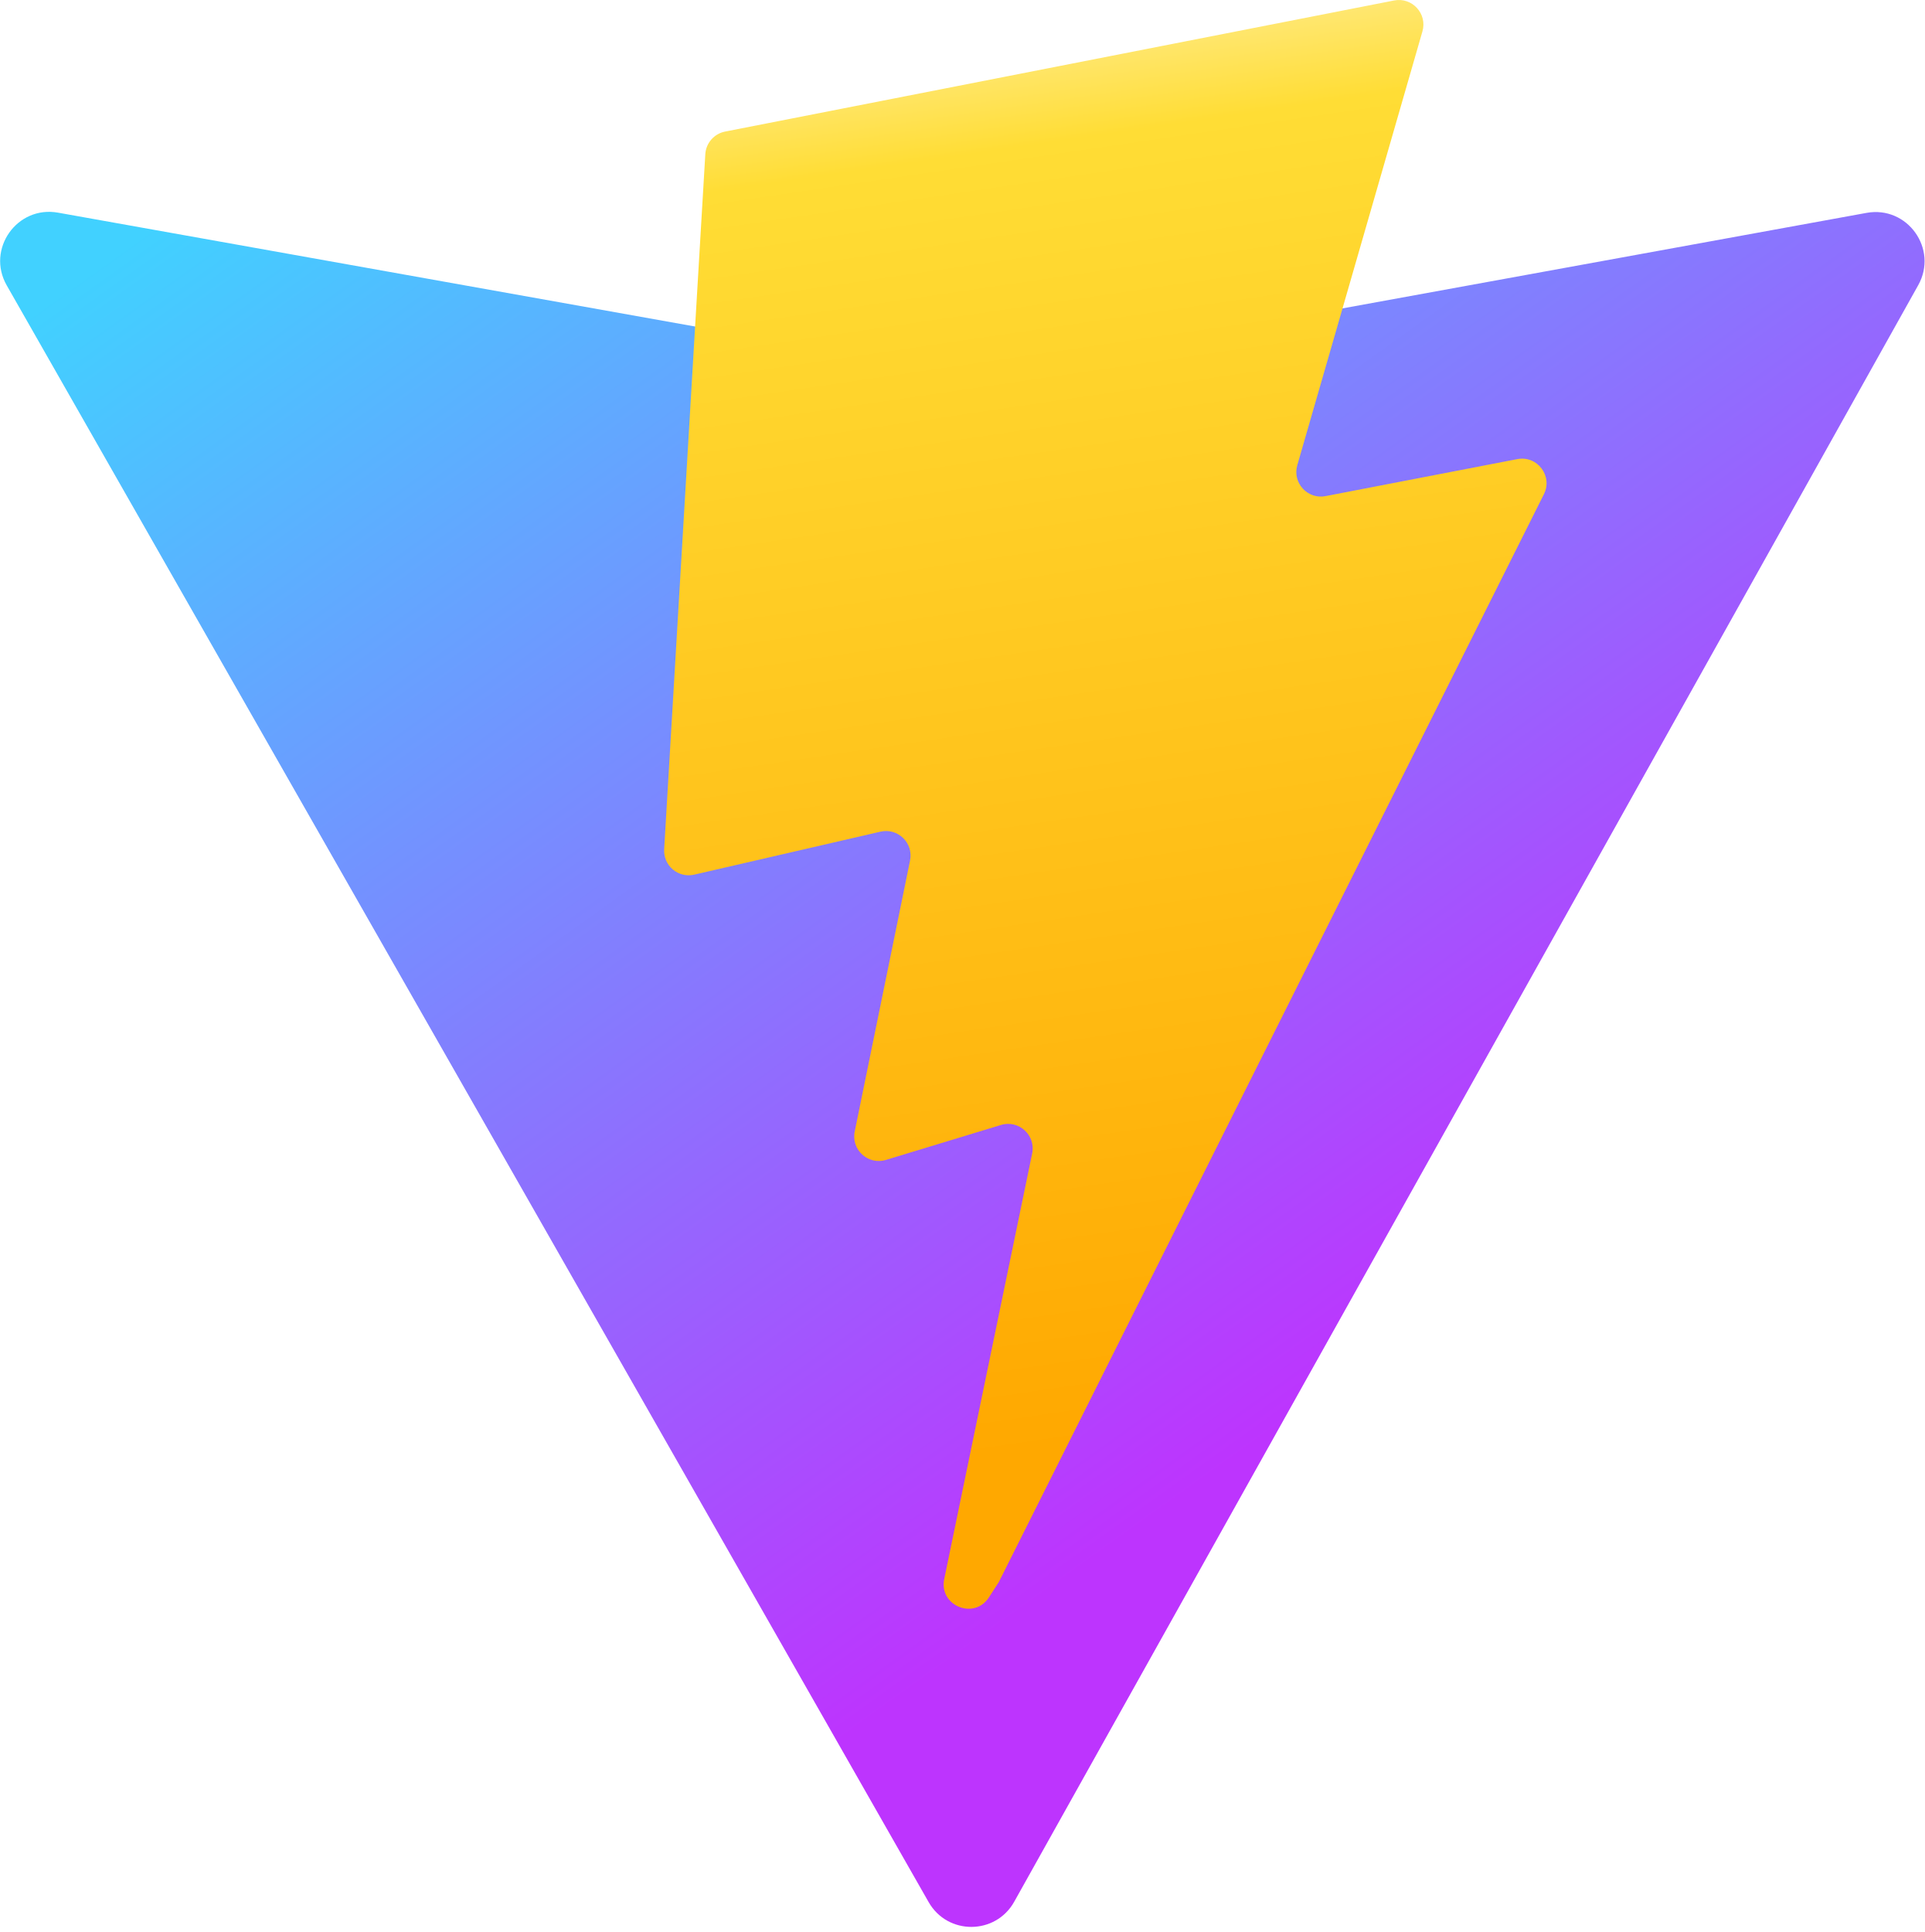
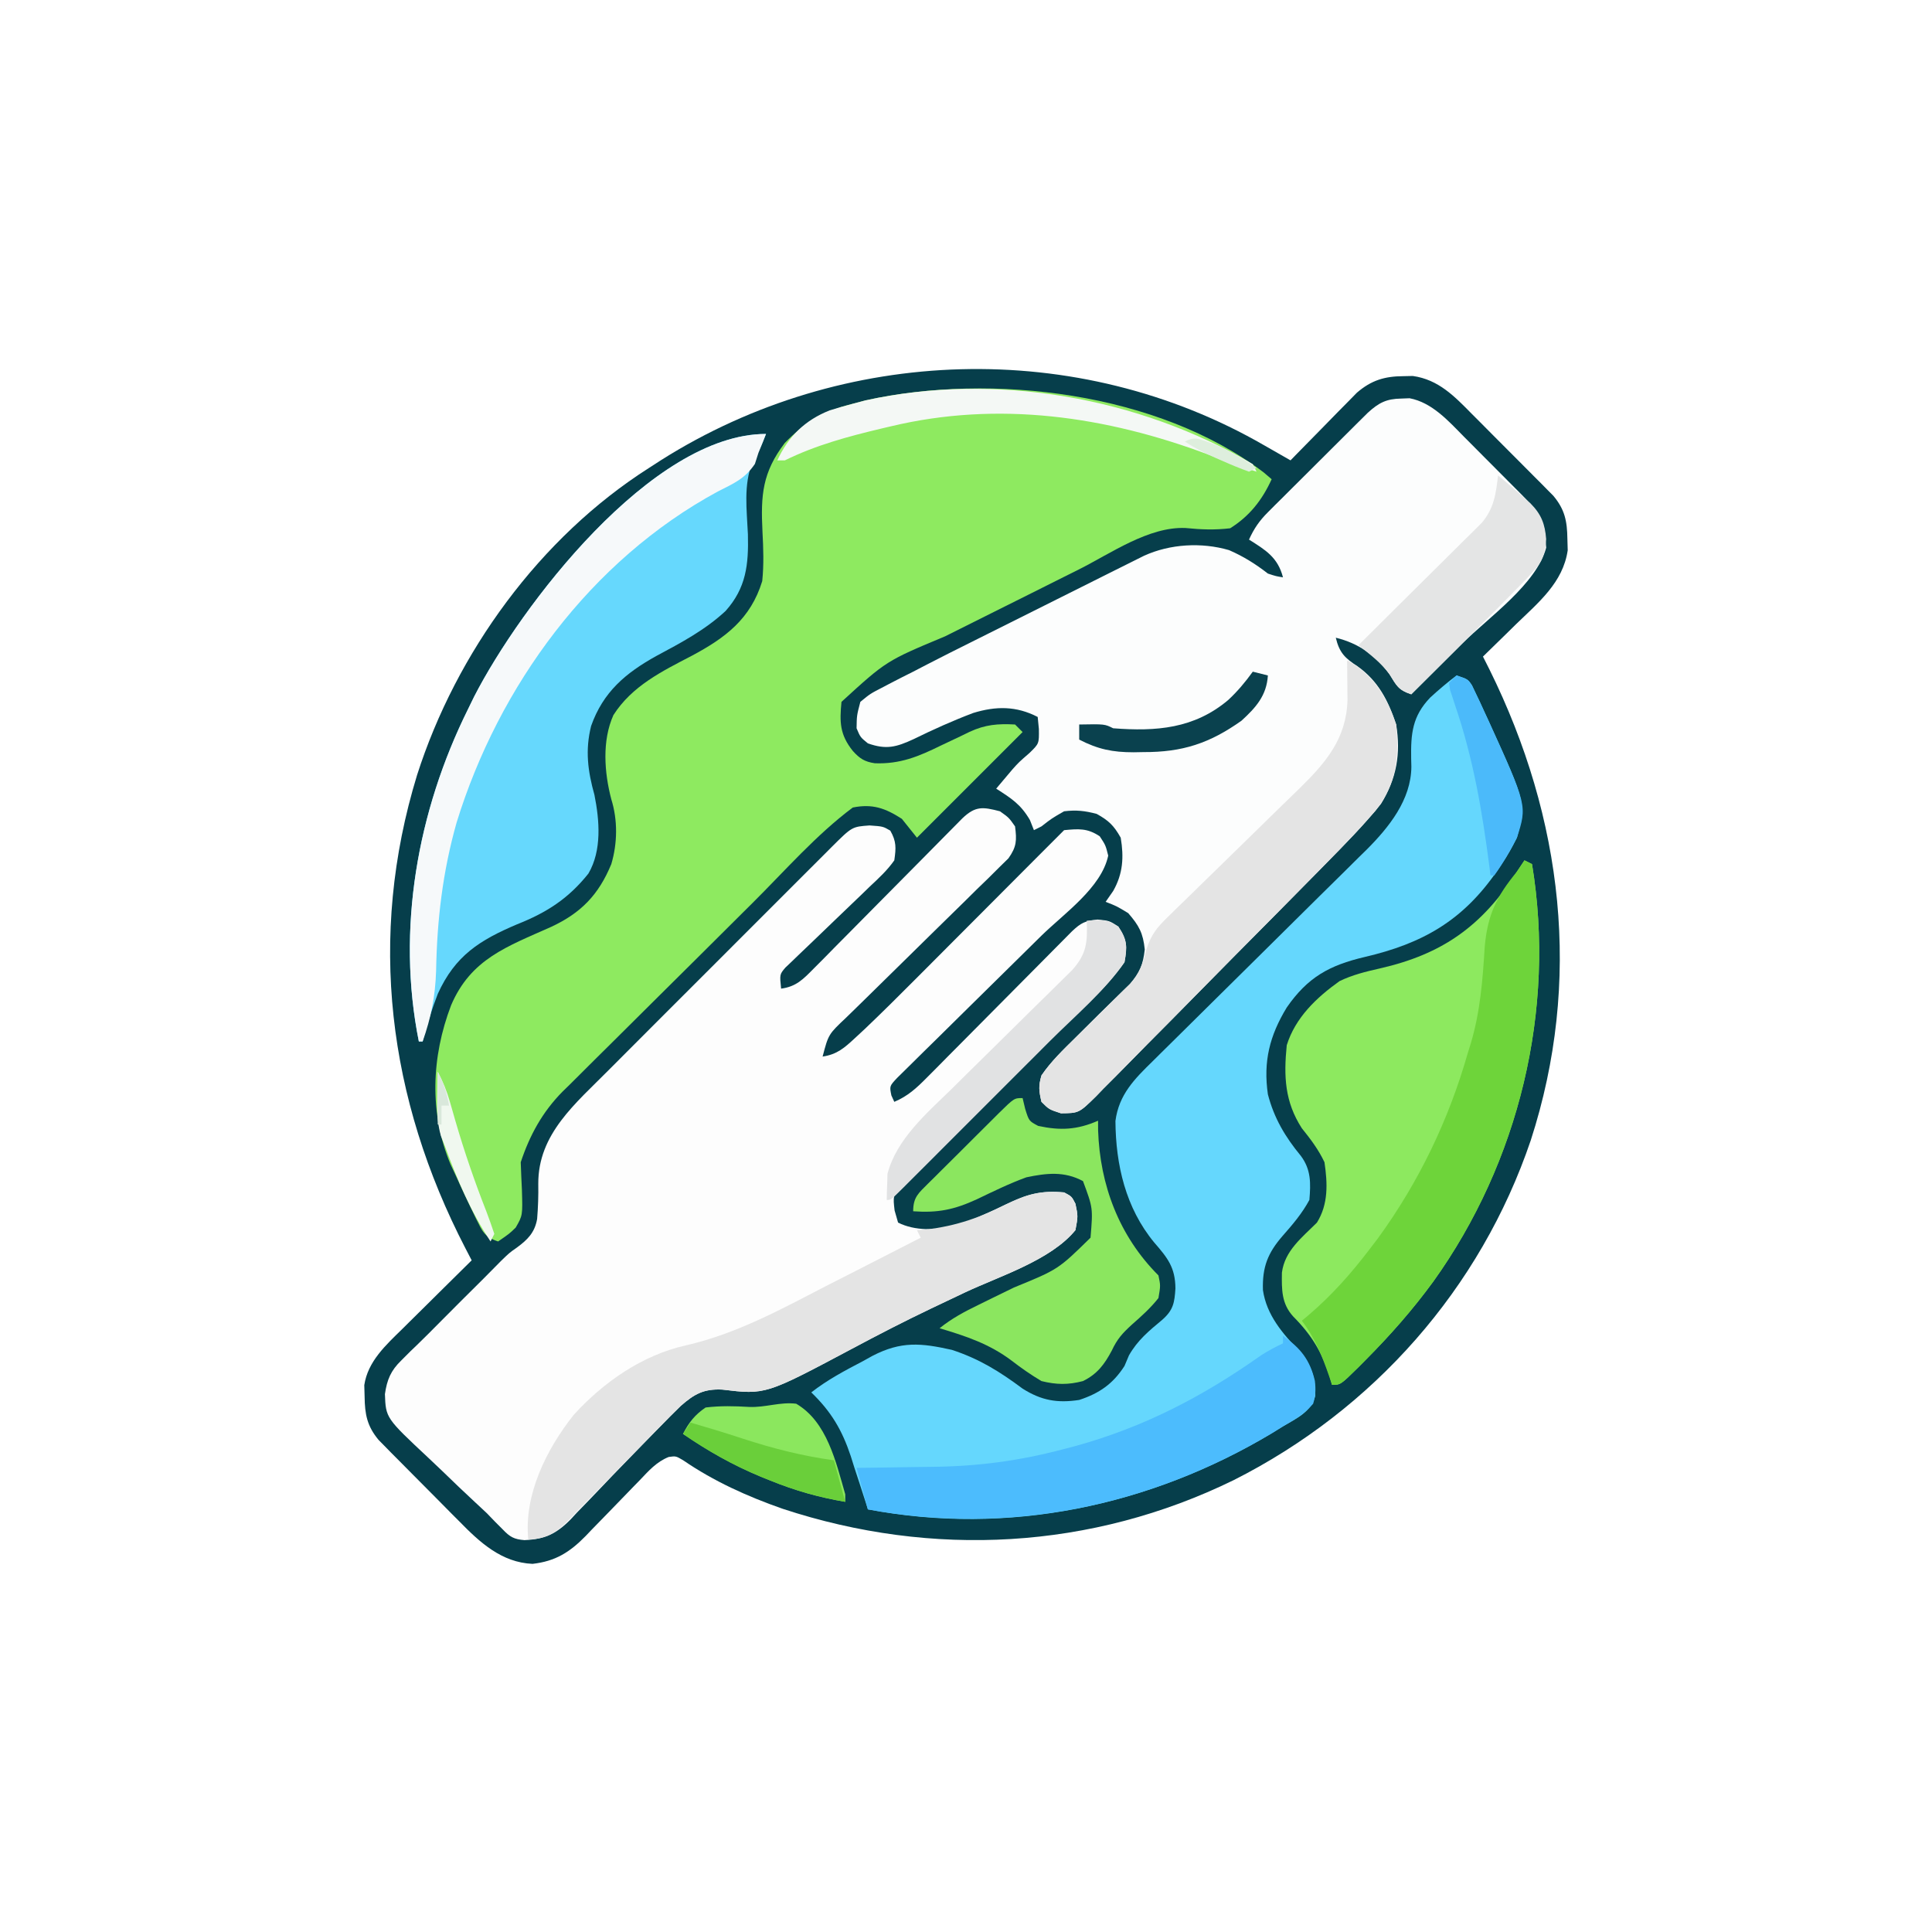
- <svg xmlns="http://www.w3.org/2000/svg" aria-hidden="true" role="img" class="iconify iconify--logos" width="31.88" height="32" preserveAspectRatio="xMidYMid meet" viewBox="0 0 256 257">
-   <defs>
-     <linearGradient id="IconifyId1813088fe1fbc01fb466" x1="-.828%" x2="57.636%" y1="7.652%" y2="78.411%">
-       <stop offset="0%" stop-color="#41D1FF" />
-       <stop offset="100%" stop-color="#BD34FE" />
-     </linearGradient>
-     <linearGradient id="IconifyId1813088fe1fbc01fb467" x1="43.376%" x2="50.316%" y1="2.242%" y2="89.03%">
-       <stop offset="0%" stop-color="#FFEA83" />
-       <stop offset="8.333%" stop-color="#FFDD35" />
-       <stop offset="100%" stop-color="#FFA800" />
-     </linearGradient>
-   </defs>
-   <path fill="url(#IconifyId1813088fe1fbc01fb466)" d="M255.153 37.938L134.897 252.976c-2.483 4.44-8.862 4.466-11.382.048L.875 37.958c-2.746-4.814 1.371-10.646 6.827-9.67l120.385 21.517a6.537 6.537 0 0 0 2.322-.004l117.867-21.483c5.438-.991 9.574 4.796 6.877 9.62Z" />
-   <path fill="url(#IconifyId1813088fe1fbc01fb467)" d="M185.432.063L96.44 17.501a3.268 3.268 0 0 0-2.634 3.014l-5.474 92.456a3.268 3.268 0 0 0 3.997 3.378l24.777-5.718c2.318-.535 4.413 1.507 3.936 3.838l-7.361 36.047c-.495 2.426 1.782 4.5 4.151 3.78l15.304-4.649c2.372-.72 4.652 1.36 4.15 3.788l-11.698 56.621c-.732 3.542 3.979 5.473 5.943 2.437l1.313-2.028l72.516-144.72c1.215-2.423-.88-5.186-3.54-4.672l-25.505 4.922c-2.396.462-4.435-1.77-3.759-4.114l16.646-57.705c.677-2.35-1.37-4.583-3.769-4.113Z" />
+ <svg xmlns="http://www.w3.org/2000/svg" version="1.1" width="512" height="512">
+   <path d="M0 0 C1.29 0.737 2.58 1.474 3.871 2.211 C5.42 3.097 5.42 3.097 7 4 C7.58 3.405 8.159 2.809 8.757 2.196 C10.922 -0.021 13.094 -2.23 15.27 -4.435 C16.669 -5.856 18.06 -7.286 19.451 -8.715 C20.337 -9.611 21.224 -10.507 22.137 -11.43 C22.948 -12.257 23.76 -13.085 24.596 -13.937 C28.433 -17.23 31.939 -18.289 36.938 -18.312 C37.751 -18.329 38.564 -18.346 39.402 -18.363 C46.226 -17.409 50.465 -12.967 55.078 -8.285 C56.057 -7.307 56.057 -7.307 57.056 -6.309 C58.428 -4.935 59.796 -3.557 61.16 -2.176 C63.248 -0.064 65.35 2.034 67.453 4.131 C68.787 5.471 70.121 6.811 71.453 8.152 C72.08 8.779 72.707 9.405 73.353 10.05 C73.934 10.64 74.516 11.231 75.114 11.84 C75.625 12.355 76.135 12.87 76.661 13.4 C79.701 17.032 80.315 20.13 80.375 24.812 C80.403 25.809 80.432 26.805 80.461 27.832 C79.214 36.401 72.68 41.688 66.75 47.438 C65.489 48.678 65.489 48.678 64.203 49.943 C62.142 51.969 60.074 53.988 58 56 C58.853 57.692 58.853 57.692 59.723 59.418 C79.246 98.88 84.347 141.968 70.664 184.207 C57.325 223.556 28.932 255.581 -8.062 274.25 C-45.646 292.645 -87.887 294.935 -127.58 281.846 C-136.923 278.581 -145.796 274.581 -153.984 268.969 C-155.897 267.847 -155.897 267.847 -157.787 268.112 C-161.023 269.411 -163.071 271.762 -165.43 274.242 C-165.943 274.766 -166.455 275.291 -166.984 275.831 C-169.172 278.068 -171.342 280.322 -173.513 282.575 C-175.104 284.22 -176.704 285.856 -178.305 287.492 C-178.786 287.999 -179.268 288.505 -179.764 289.027 C-184.016 293.369 -187.808 295.752 -193.875 296.438 C-202.069 296.076 -207.81 290.779 -213.273 285.188 C-213.923 284.537 -214.573 283.886 -215.243 283.216 C-216.604 281.849 -217.96 280.477 -219.311 279.101 C-221.379 276.995 -223.464 274.907 -225.551 272.82 C-226.876 271.485 -228.2 270.149 -229.523 268.812 C-230.144 268.189 -230.765 267.566 -231.405 266.925 C-232.267 266.043 -232.267 266.043 -233.146 265.145 C-233.65 264.633 -234.155 264.121 -234.674 263.593 C-237.716 259.938 -238.315 256.827 -238.375 252.125 C-238.403 251.117 -238.432 250.109 -238.461 249.07 C-237.516 242.773 -232.754 238.469 -228.359 234.164 C-227.832 233.64 -227.305 233.116 -226.762 232.576 C-225.096 230.921 -223.423 229.273 -221.75 227.625 C-220.612 226.497 -219.473 225.368 -218.336 224.238 C-215.563 221.487 -212.783 218.742 -210 216 C-210.542 214.957 -211.084 213.915 -211.643 212.841 C-232.185 173.182 -237.638 130.393 -224.467 87.381 C-214.08 54.926 -191.945 24.427 -163 6 C-161.903 5.292 -160.806 4.585 -159.676 3.855 C-111.586 -26.473 -49.454 -28.539 0 0 Z " fill="#063E4B" transform="translate(335,118)" />
+   <path d="M0 0 C2.375 1.688 2.375 1.688 4 4 C4.479 7.697 4.428 9.398 2.243 12.472 C1.42 13.279 0.597 14.085 -0.251 14.916 C-1.179 15.841 -2.107 16.765 -3.063 17.717 C-4.089 18.709 -5.115 19.7 -6.141 20.691 C-7.186 21.723 -8.23 22.756 -9.273 23.791 C-12.021 26.51 -14.785 29.211 -17.554 31.908 C-20.906 35.179 -24.24 38.468 -27.574 41.757 C-30.17 44.318 -32.77 46.875 -35.381 49.422 C-36.322 50.343 -37.262 51.264 -38.231 52.213 C-39.058 53.019 -39.884 53.825 -40.735 54.655 C-45.456 59.106 -45.456 59.106 -47 65 C-43.148 64.426 -41.219 62.696 -38.402 60.083 C-37.521 59.266 -36.64 58.45 -35.732 57.608 C-31.281 53.359 -26.913 49.035 -22.574 44.672 C-21.614 43.71 -20.654 42.748 -19.694 41.787 C-17.196 39.286 -14.702 36.782 -12.208 34.277 C-9.671 31.73 -7.131 29.185 -4.592 26.641 C-0.086 22.126 4.416 17.608 8.918 13.089 C11.276 10.723 13.637 8.361 16 6 C16.33 5.67 16.66 5.34 17 5 C20.858 4.636 23.16 4.44 26.438 6.625 C28 9 28 9 28.688 11.75 C26.889 20.252 17.002 27.073 10.97 32.983 C8.738 35.172 6.516 37.371 4.293 39.569 C0.171 43.646 -3.955 47.719 -8.098 51.775 C-10.995 54.614 -13.881 57.464 -16.758 60.323 C-17.854 61.407 -18.955 62.487 -20.06 63.562 C-21.596 65.058 -23.117 66.568 -24.635 68.083 C-25.504 68.938 -26.373 69.793 -27.269 70.675 C-29.278 72.829 -29.278 72.829 -28.773 75.307 C-28.518 75.866 -28.263 76.424 -28 77 C-24.433 75.485 -22.162 73.399 -19.447 70.658 C-18.106 69.312 -18.106 69.312 -16.737 67.938 C-15.77 66.957 -14.803 65.977 -13.836 64.996 C-12.838 63.992 -11.84 62.988 -10.841 61.985 C-8.217 59.348 -5.598 56.705 -2.982 54.061 C1.213 49.823 5.414 45.593 9.618 41.365 C11.086 39.887 12.551 38.405 14.015 36.923 C14.903 36.029 15.791 35.134 16.706 34.213 C17.488 33.421 18.271 32.63 19.078 31.815 C21.502 29.526 22.537 29.05 25.875 28.688 C29 29 29 29 31.375 30.562 C33.722 34.082 33.764 35.831 33 40 C28.196 46.979 21.287 52.739 15.229 58.632 C12.188 61.596 9.166 64.578 6.141 67.557 C2.308 71.329 -1.53 75.095 -5.389 78.84 C-8.526 81.886 -11.644 84.951 -14.75 88.03 C-15.932 89.195 -17.122 90.353 -18.319 91.504 C-19.988 93.11 -21.63 94.739 -23.268 96.375 C-24.208 97.295 -25.148 98.215 -26.117 99.162 C-28.361 101.959 -28.361 101.959 -27.921 105.789 C-27.465 107.378 -27.465 107.378 -27 109 C-22.432 111.284 -16.916 110.987 -12 110 C-7.366 108.38 -2.926 106.344 1.488 104.202 C7.005 101.58 10.875 100.39 17 101 C19 102.062 19 102.062 20 104 C20.688 107.312 20.688 107.312 20 111 C13.431 119.05 -0.271 123.231 -9.484 127.605 C-11.427 128.528 -13.37 129.452 -15.312 130.375 C-16.781 131.072 -16.781 131.072 -18.28 131.783 C-25.393 135.178 -32.373 138.778 -39.323 142.491 C-62.142 154.631 -62.142 154.631 -73.58 153.258 C-78.46 153.016 -80.969 154.391 -84.617 157.594 C-86.443 159.374 -88.23 161.167 -90 163 C-90.539 163.551 -91.078 164.103 -91.633 164.671 C-94.681 167.788 -97.715 170.919 -100.748 174.051 C-101.69 175.023 -101.69 175.023 -102.65 176.014 C-103.933 177.346 -105.21 178.685 -106.48 180.029 C-108.345 181.996 -110.234 183.937 -112.129 185.875 C-112.685 186.476 -113.242 187.077 -113.815 187.696 C-117.596 191.503 -120.606 192.91 -126.007 193.151 C-128.702 192.947 -129.862 192.325 -131.719 190.363 C-132.693 189.388 -132.693 189.388 -133.688 188.393 C-134.451 187.603 -135.214 186.814 -136 186 C-137.015 185.042 -138.037 184.089 -139.062 183.142 C-141.986 180.44 -144.858 177.689 -147.712 174.913 C-148.909 173.758 -150.115 172.613 -151.331 171.478 C-162.762 160.792 -162.762 160.792 -162.992 154.457 C-162.439 150.643 -161.439 148.217 -158.625 145.5 C-157.818 144.692 -157.011 143.884 -156.18 143.051 C-155.454 142.358 -155.454 142.358 -154.714 141.651 C-152.633 139.647 -150.603 137.596 -148.57 135.543 C-144.713 131.652 -140.836 127.782 -136.94 123.928 C-135.342 122.34 -133.763 120.736 -132.188 119.125 C-130 117 -130 117 -128.016 115.613 C-125.168 113.516 -123.291 111.648 -122.657 108.053 C-122.4 104.944 -122.299 101.868 -122.351 98.749 C-122.425 85.453 -112.4 77.399 -103.652 68.538 C-100.144 65.003 -96.622 61.483 -93.098 57.965 C-91.568 56.435 -90.039 54.904 -88.51 53.374 C-85.325 50.188 -82.139 47.004 -78.951 43.821 C-74.86 39.735 -70.773 35.645 -66.687 31.553 C-63.54 28.402 -60.39 25.254 -57.24 22.106 C-55.731 20.598 -54.222 19.088 -52.715 17.579 C-50.618 15.48 -48.519 13.384 -46.418 11.289 C-45.794 10.663 -45.17 10.037 -44.528 9.392 C-39.196 4.087 -39.196 4.087 -34.562 3.75 C-31 4 -31 4 -29.062 5.125 C-27.422 8.02 -27.526 9.695 -28 13 C-29.869 15.664 -32.19 17.793 -34.562 20.008 C-35.561 20.98 -35.561 20.98 -36.58 21.971 C-38.706 24.037 -40.851 26.082 -43 28.125 C-45.147 30.176 -47.289 32.232 -49.42 34.3 C-50.745 35.586 -52.08 36.862 -53.426 38.127 C-54.027 38.708 -54.627 39.289 -55.246 39.887 C-56.046 40.646 -56.046 40.646 -56.861 41.42 C-58.39 43.216 -58.39 43.216 -58 47 C-53.979 46.459 -52.153 44.512 -49.355 41.68 C-48.441 40.762 -47.527 39.844 -46.585 38.899 C-45.595 37.891 -44.606 36.883 -43.617 35.875 C-42.597 34.847 -41.576 33.819 -40.555 32.792 C-37.869 30.09 -35.193 27.379 -32.518 24.666 C-28.232 20.321 -23.934 15.988 -19.634 11.656 C-18.133 10.141 -16.635 8.621 -15.137 7.101 C-13.776 5.725 -13.776 5.725 -12.386 4.32 C-11.586 3.508 -10.785 2.696 -9.96 1.86 C-6.484 -1.438 -4.573 -1.189 0 0 Z " fill="#FDFDFD" transform="translate(265,215)" />
+   <path d="M0 0 C0.679 0.581 1.359 1.163 2.059 1.762 C-0.433 7.247 -3.802 11.551 -8.941 14.762 C-13.114 15.246 -16.604 15.101 -20.781 14.688 C-30.531 14.282 -40.566 21.426 -49.059 25.688 C-50.405 26.36 -51.753 27.033 -53.1 27.705 C-55.91 29.109 -58.718 30.515 -61.526 31.924 C-65.089 33.711 -68.655 35.491 -72.223 37.268 C-75.002 38.655 -77.78 40.045 -80.557 41.436 C-81.869 42.093 -83.182 42.748 -84.496 43.403 C-100.051 49.892 -100.051 49.892 -111.941 60.762 C-112.451 66.118 -112.412 69.423 -108.941 73.762 C-107.123 75.79 -105.811 76.633 -103.105 77.034 C-96.381 77.281 -91.533 75.254 -85.566 72.324 C-83.809 71.491 -82.051 70.659 -80.293 69.828 C-79.528 69.456 -78.763 69.084 -77.975 68.701 C-73.82 66.781 -70.496 66.513 -65.941 66.762 C-65.281 67.422 -64.621 68.082 -63.941 68.762 C-73.181 78.002 -82.421 87.242 -91.941 96.762 C-93.261 95.112 -94.581 93.462 -95.941 91.762 C-100.362 88.913 -103.738 87.721 -108.941 88.762 C-118.6 95.961 -126.964 105.566 -135.492 114.039 C-136.271 114.813 -137.05 115.586 -137.853 116.383 C-141.966 120.47 -146.076 124.56 -150.183 128.653 C-153.566 132.022 -156.955 135.384 -160.352 138.74 C-164.479 142.818 -168.593 146.907 -172.699 151.006 C-174.257 152.557 -175.818 154.103 -177.384 155.645 C-179.576 157.805 -181.751 159.98 -183.923 162.16 C-184.563 162.783 -185.202 163.406 -185.861 164.048 C-191.202 169.463 -194.54 175.557 -196.941 182.762 C-196.859 185.2 -196.752 187.638 -196.629 190.074 C-196.428 196.867 -196.428 196.867 -198.273 200.082 C-199.941 201.699 -199.941 201.699 -202.941 203.762 C-206.629 202.533 -207.106 201.049 -208.797 197.698 C-209.133 196.997 -209.47 196.296 -209.816 195.574 C-210.34 194.487 -210.34 194.487 -210.875 193.378 C-211.916 191.181 -212.932 188.974 -213.941 186.762 C-214.48 185.604 -215.019 184.447 -215.574 183.254 C-221.217 169.615 -220.612 154.84 -215.391 141.156 C-210.136 128.848 -200.539 125.61 -188.887 120.395 C-180.973 116.714 -176.31 111.917 -172.941 103.762 C-171.296 98.228 -171.219 92.065 -172.941 86.574 C-174.793 79.517 -175.436 71.072 -172.379 64.262 C-167.449 56.542 -159.504 52.655 -151.613 48.551 C-142.708 43.795 -136.025 38.799 -132.941 28.762 C-132.487 24.355 -132.642 20.055 -132.879 15.637 C-133.364 5.887 -132.89 -0.015 -126.969 -7.848 C-121.437 -13.514 -116.613 -16.349 -108.941 -18.238 C-107.823 -18.535 -106.704 -18.831 -105.551 -19.137 C-72.025 -26.534 -27.968 -21.282 0 0 Z " fill="#8EEA60" transform="translate(334.9414,125.2383)" />
+   <path d="M0 0 C0.739 -0.028 1.477 -0.057 2.238 -0.086 C8.2 1.036 12.554 5.953 16.672 10.129 C17.214 10.671 17.755 11.213 18.313 11.772 C19.448 12.91 20.581 14.05 21.711 15.193 C23.441 16.941 25.179 18.681 26.918 20.42 C28.024 21.531 29.129 22.642 30.234 23.754 C30.752 24.273 31.27 24.792 31.803 25.326 C35.502 29.074 37.989 31.692 38.25 37.062 C38.345 38.275 38.345 38.275 38.441 39.512 C35.909 49.13 23.18 57.991 16.25 64.875 C14.933 66.187 13.616 67.5 12.299 68.812 C9.098 72.003 5.893 75.19 2.688 78.375 C-0.807 77.21 -1.202 76.051 -3.086 73.066 C-6.724 68.05 -11.286 64.845 -17.312 63.375 C-16.378 67.347 -14.857 68.819 -11.562 70.938 C-6.047 74.873 -3.421 80.026 -1.312 86.375 C-0.049 94.159 -1.204 100.68 -5.312 107.375 C-9.747 112.95 -14.791 118.026 -19.789 123.092 C-20.501 123.817 -21.212 124.541 -21.945 125.288 C-29.297 132.765 -36.683 140.209 -44.072 147.65 C-47.576 151.181 -51.069 154.722 -54.553 158.274 C-58.771 162.573 -63.008 166.853 -67.259 171.12 C-68.874 172.747 -70.481 174.38 -72.082 176.021 C-74.315 178.307 -76.572 180.567 -78.836 182.823 C-79.492 183.505 -80.148 184.188 -80.823 184.892 C-85.389 189.367 -85.389 189.367 -90.155 189.41 C-93.312 188.375 -93.312 188.375 -95.312 186.375 C-95.991 183.416 -96.136 182.216 -95.312 179.375 C-92.759 175.638 -89.525 172.541 -86.312 169.375 C-84.225 167.304 -82.139 165.233 -80.055 163.16 C-78.618 161.736 -77.174 160.318 -75.723 158.908 C-75.052 158.25 -74.382 157.592 -73.691 156.914 C-72.788 156.035 -72.788 156.035 -71.865 155.139 C-69.249 152.167 -68.376 149.942 -67.938 146 C-68.39 141.624 -69.448 139.691 -72.312 136.375 C-75.413 134.489 -75.413 134.489 -78.312 133.375 C-77.653 132.426 -76.993 131.477 -76.312 130.5 C-73.703 125.914 -73.447 121.534 -74.312 116.375 C-76.122 113.158 -77.486 111.832 -80.688 110.062 C-83.816 109.243 -86.088 108.98 -89.312 109.375 C-92.55 111.228 -92.55 111.228 -95.312 113.375 C-96.302 113.87 -96.302 113.87 -97.312 114.375 C-97.838 113.045 -97.838 113.045 -98.375 111.688 C-100.821 107.506 -103.267 105.97 -107.312 103.375 C-106.419 102.31 -105.523 101.248 -104.625 100.188 C-104.082 99.544 -103.54 98.901 -102.98 98.238 C-101.312 96.375 -101.312 96.375 -98.438 93.875 C-95.944 91.434 -95.944 91.434 -96 87.562 C-96.155 85.985 -96.155 85.985 -96.312 84.375 C-101.997 81.441 -107.372 81.474 -113.398 83.32 C-118.808 85.363 -123.999 87.705 -129.188 90.25 C-133.821 92.391 -136.454 93.096 -141.312 91.375 C-143.312 89.75 -143.312 89.75 -144.312 87.375 C-144.257 83.974 -144.257 83.974 -143.312 80.375 C-140.688 78.214 -140.688 78.214 -137.202 76.422 C-136.262 75.926 -136.262 75.926 -135.303 75.42 C-133.318 74.38 -131.317 73.377 -129.312 72.375 C-128.077 71.736 -126.842 71.095 -125.608 70.452 C-121.786 68.472 -117.938 66.548 -114.086 64.629 C-112.681 63.926 -111.275 63.222 -109.87 62.518 C-106.959 61.061 -104.046 59.607 -101.132 58.155 C-97.402 56.295 -93.675 54.428 -89.949 52.559 C-87.063 51.113 -84.175 49.67 -81.287 48.228 C-79.91 47.541 -78.535 46.852 -77.16 46.162 C-75.248 45.204 -73.334 44.251 -71.419 43.299 C-70.334 42.757 -69.248 42.215 -68.129 41.656 C-61.219 38.513 -52.901 38.039 -45.602 40.164 C-41.789 41.823 -38.594 43.823 -35.312 46.375 C-33.165 47.08 -33.165 47.08 -31.312 47.375 C-32.674 42.08 -35.916 40.138 -40.312 37.375 C-38.99 34.446 -37.559 32.372 -35.287 30.107 C-34.371 29.186 -34.371 29.186 -33.436 28.247 C-32.778 27.596 -32.12 26.944 -31.441 26.273 C-30.763 25.596 -30.085 24.918 -29.386 24.22 C-27.954 22.79 -26.519 21.363 -25.082 19.938 C-22.881 17.756 -20.689 15.566 -18.498 13.375 C-17.105 11.987 -15.711 10.598 -14.316 9.211 C-13.66 8.556 -13.004 7.901 -12.328 7.225 C-11.407 6.314 -11.407 6.314 -10.467 5.384 C-9.929 4.85 -9.391 4.316 -8.837 3.765 C-5.908 1.093 -3.894 0.067 0 0 Z " fill="#FCFDFD" transform="translate(371.3125,105.625)" />
+   <path d="M0 0 C3 1 3 1 4.087 2.62 C4.417 3.315 4.746 4.01 5.086 4.727 C5.457 5.504 5.829 6.282 6.211 7.083 C6.595 7.922 6.979 8.761 7.375 9.625 C7.771 10.48 8.166 11.335 8.574 12.216 C18.449 33.955 18.449 33.955 16 43 C14.748 45.524 13.568 47.643 12 49.938 C11.394 50.841 11.394 50.841 10.777 51.764 C1.687 64.969 -8.956 71.027 -24.338 74.612 C-33.712 76.815 -39.448 79.981 -45 88 C-49.545 95.472 -51.247 102.294 -50 111 C-48.36 117.331 -45.408 122.291 -41.27 127.309 C-38.53 130.958 -38.628 134.606 -39 139 C-40.954 142.607 -43.43 145.504 -46.125 148.562 C-50.032 153.081 -51.504 156.769 -51.309 162.895 C-50.33 169.57 -46.083 174.388 -41.586 179.141 C-38.51 182.747 -37.275 186.162 -37.453 190.992 C-38.606 195.226 -42.418 196.891 -46 199 C-46.995 199.616 -47.99 200.232 -49.016 200.867 C-81.266 220.143 -118.79 228.083 -156 221 C-156.309 220.018 -156.309 220.018 -156.623 219.016 C-157.582 216.003 -158.572 213.002 -159.562 210 C-159.885 208.97 -160.208 207.94 -160.541 206.879 C-162.862 199.937 -165.725 195.094 -171 190 C-166.732 186.676 -162.16 184.245 -157.375 181.75 C-156.097 181.042 -156.097 181.042 -154.793 180.32 C-147.168 176.375 -141.914 176.901 -133.75 178.727 C-126.517 181.09 -121.067 184.475 -115 189 C-110.015 192.154 -105.78 192.88 -100 192 C-94.676 190.253 -91.065 187.768 -88 183 C-87.412 181.608 -87.412 181.608 -86.812 180.188 C-84.51 176.138 -81.511 173.698 -77.961 170.734 C-75.047 168.157 -74.737 166.217 -74.5 162.438 C-74.54 156.886 -76.574 154.355 -80.121 150.277 C-87.701 141.09 -90.313 129.705 -90.398 118.078 C-89.491 111.071 -85.329 106.915 -80.497 102.204 C-79.841 101.552 -79.185 100.901 -78.51 100.23 C-77.091 98.822 -75.668 97.418 -74.242 96.017 C-71.982 93.795 -69.731 91.564 -67.483 89.33 C-61.896 83.783 -56.293 78.253 -50.691 72.722 C-45.956 68.046 -41.227 63.364 -36.506 58.674 C-34.296 56.483 -32.077 54.301 -29.857 52.12 C-28.492 50.766 -27.127 49.411 -25.762 48.055 C-24.842 47.159 -24.842 47.159 -23.904 46.244 C-17.902 40.245 -12.035 32.952 -11.973 24.18 C-11.991 23.484 -12.009 22.789 -12.027 22.072 C-12.134 15.423 -11.73 10.826 -7 5.881 C-4.744 3.796 -2.443 1.864 0 0 Z " fill="#65D7FD" transform="translate(386,179)" />
+   <path d="M0 0 C0.99 0.495 0.99 0.495 2 1 C8.355 39.575 -1.468 79.95 -24.134 111.583 C-29.574 119.043 -35.555 125.827 -42.062 132.375 C-42.718 133.036 -43.373 133.697 -44.049 134.378 C-48.742 139 -48.742 139 -51 139 C-51.196 138.31 -51.392 137.621 -51.594 136.91 C-53.716 130.242 -56.367 125.847 -61.293 120.875 C-64.426 117.434 -64.339 113.706 -64.281 109.277 C-63.564 103.472 -58.918 99.918 -55 96 C-51.934 91.079 -52.179 85.588 -53 80 C-54.596 76.637 -56.671 73.888 -59 71 C-63.522 63.983 -63.826 57.264 -63 49 C-60.716 41.67 -55.128 36.376 -49 32 C-45.573 30.348 -42.082 29.494 -38.379 28.657 C-21.765 24.881 -11.269 17.456 -2 3 C-1.34 2.01 -0.68 1.02 0 0 Z " fill="#8DE95F" transform="translate(404,228)" />
+   <path d="M0 0 C-1.02 2.668 -2.008 5.012 -3.578 7.41 C-6.024 13.586 -5.078 20.065 -4.795 26.615 C-4.598 34.592 -5.24 40.794 -10.71 46.913 C-16.151 51.972 -22.516 55.334 -29.021 58.816 C-37.228 63.36 -43.167 68.39 -46.348 77.387 C-47.958 83.839 -47.229 89.335 -45.465 95.672 C-44.111 102.455 -43.47 110.355 -47.062 116.5 C-52.351 123.136 -58.117 126.838 -65.938 129.938 C-75.887 134.156 -82.368 138.236 -86.969 148.355 C-88.584 152.498 -89.875 156.701 -91 161 C-91.33 161 -91.66 161 -92 161 C-97.978 131.268 -92.374 99.964 -79 73 C-78.456 71.885 -77.912 70.77 -77.352 69.621 C-65.127 45.774 -30.404 0 0 0 Z " fill="#66D8FD" transform="translate(203,115)" />
+   <path d="M0 0 C2 1.062 2 1.062 3 3 C3.688 6.312 3.688 6.312 3 10 C-3.569 18.05 -17.271 22.231 -26.484 26.605 C-28.427 27.528 -30.37 28.452 -32.312 29.375 C-33.292 29.84 -34.271 30.304 -35.28 30.783 C-42.393 34.178 -49.373 37.778 -56.323 41.491 C-79.142 53.631 -79.142 53.631 -90.58 52.258 C-95.459 52.016 -97.961 53.388 -101.605 56.594 C-103.432 58.375 -105.223 60.171 -107 62 C-108.137 63.148 -109.276 64.296 -110.414 65.443 C-114.868 69.949 -119.309 74.468 -123.707 79.029 C-125.6 80.989 -127.509 82.933 -129.422 84.875 C-129.994 85.476 -130.566 86.077 -131.155 86.696 C-134.611 90.175 -136.881 91.768 -142 92 C-143.189 80.112 -137.223 68.149 -130 59 C-122.088 50.294 -111.84 43.148 -100.27 40.545 C-86.501 37.414 -74.34 30.61 -61.875 24.188 C-59.549 23.004 -57.222 21.823 -54.895 20.643 C-49.254 17.779 -43.623 14.897 -38 12 C-38.495 11.01 -38.495 11.01 -39 10 C-37.906 9.923 -37.906 9.923 -36.789 9.844 C-28.451 8.938 -21.901 6.505 -14.446 2.744 C-9.329 0.25 -5.702 -0.491 0 0 Z " fill="#E4E4E4" transform="translate(282,316)" />
+   <path d="M0 0 C6.842 3.584 10.583 9.75 13 17 C13.8 25.732 13.059 32.897 7.494 39.894 C3.29 44.626 -1.032 49.211 -5.477 53.717 C-6.188 54.442 -6.9 55.166 -7.633 55.913 C-14.985 63.39 -22.371 70.834 -29.76 78.275 C-33.264 81.806 -36.757 85.347 -40.24 88.899 C-44.458 93.198 -48.695 97.478 -52.947 101.745 C-54.561 103.372 -56.169 105.005 -57.769 106.646 C-60.002 108.932 -62.259 111.192 -64.523 113.448 C-65.507 114.472 -65.507 114.472 -66.511 115.517 C-71.077 119.992 -71.077 119.992 -75.842 120.035 C-79 119 -79 119 -81 117 C-81.678 114.041 -81.823 112.841 -81 110 C-78.447 106.263 -75.213 103.166 -72 100 C-69.913 97.929 -67.827 95.858 -65.742 93.785 C-64.305 92.361 -62.861 90.943 -61.41 89.533 C-60.74 88.875 -60.07 88.217 -59.379 87.539 C-58.776 86.953 -58.174 86.368 -57.553 85.764 C-55.025 82.893 -54.095 80.408 -53.223 76.673 C-51.886 72.658 -50.528 70.939 -47.522 68.018 C-46.594 67.103 -45.666 66.189 -44.71 65.246 C-44.214 64.769 -43.718 64.292 -43.207 63.8 C-41.639 62.293 -40.088 60.77 -38.54 59.243 C-35.249 56.002 -31.938 52.781 -28.625 49.562 C-24.79 45.832 -20.965 42.094 -17.154 38.339 C-15.634 36.848 -14.101 35.37 -12.568 33.893 C-5.597 27.044 -0.19 20.706 0.098 10.547 C0.086 9.294 0.074 8.041 0.062 6.75 C0.053 5.487 0.044 4.223 0.035 2.922 C0.024 1.958 0.012 0.993 0 0 Z " fill="#E4E4E4" transform="translate(357,175)" />
+   <path d="M0 0 C0.66 0.33 1.32 0.66 2 1 C8.355 39.575 -1.468 79.95 -24.134 111.583 C-29.574 119.043 -35.555 125.827 -42.062 132.375 C-42.718 133.036 -43.373 133.697 -44.049 134.378 C-48.742 139 -48.742 139 -51 139 C-51.242 138.276 -51.485 137.551 -51.734 136.805 C-53.632 131.331 -55.498 126.628 -59 122 C-58.455 121.55 -57.909 121.1 -57.348 120.637 C-51.102 115.309 -45.963 109.528 -41 103 C-40.281 102.058 -39.561 101.115 -38.82 100.145 C-27.953 85.197 -20.054 68.739 -15 51 C-14.616 49.767 -14.616 49.767 -14.224 48.509 C-11.707 40.081 -11.073 31.69 -10.535 22.939 C-9.795 14.471 -7.392 9.503 -2 3 C-1.34 2.01 -0.68 1.02 0 0 Z " fill="#6ED43A" transform="translate(404,228)" />
+   <path d="M0 0 C0.34 1.423 0.34 1.423 0.688 2.875 C1.689 6.082 1.689 6.082 4.125 7.375 C10.002 8.653 14.462 8.423 20 6 C20.004 7.255 20.004 7.255 20.008 8.535 C20.489 23.033 25.557 36.557 36 47 C36.562 49.688 36.562 49.688 36 53 C33.928 55.629 31.512 57.797 29 60 C26.463 62.326 25.094 63.8 23.625 66.938 C21.671 70.62 19.743 73.163 16 75 C12.087 76.028 8.927 75.972 5 75 C2.213 73.344 -0.354 71.55 -2.923 69.574 C-8.782 65.15 -14.998 63.089 -22 61 C-18.787 58.4 -15.442 56.626 -11.73 54.82 C-10.499 54.215 -9.268 53.609 -8.037 53.004 C-6.116 52.065 -4.194 51.128 -2.271 50.194 C9.423 45.413 9.423 45.413 18 37 C18.656 29.136 18.656 29.136 16 22 C11.035 19.336 6.337 19.885 1 21 C-3.53 22.648 -7.841 24.767 -12.184 26.85 C-18.143 29.576 -22.442 30.473 -29 30 C-29 26.173 -27.529 25.168 -24.935 22.544 C-24.35 21.968 -23.766 21.393 -23.164 20.801 C-22.57 20.206 -21.975 19.611 -21.362 18.998 C-20.103 17.741 -18.84 16.488 -17.574 15.238 C-15.631 13.318 -13.702 11.386 -11.773 9.451 C-10.55 8.234 -9.326 7.017 -8.102 5.801 C-7.521 5.22 -6.941 4.638 -6.343 4.04 C-2.231 0 -2.231 0 0 0 Z " fill="#8BE65F" transform="translate(271,291)" />
+   <path d="M0 0 C4.674 3.285 7.134 6.332 8.461 11.953 C8.712 14.225 8.659 15.807 8 18 C5.771 20.678 2.98 22.245 0 24 C-0.995 24.616 -1.99 25.232 -3.016 25.867 C-35.36 45.198 -72.699 52.94 -110 46 C-111.485 40.555 -111.485 40.555 -113 35 C-111.46 34.986 -111.46 34.986 -109.889 34.972 C-105.986 34.931 -102.083 34.865 -98.181 34.792 C-96.509 34.765 -94.838 34.743 -93.166 34.729 C-80.968 34.619 -69.787 33.143 -58 30 C-57.038 29.749 -56.075 29.498 -55.084 29.239 C-36.809 24.206 -21.274 16.104 -5.837 5.202 C-3.952 3.968 -2.032 2.968 0 2 C0 1.34 0 0.68 0 0 Z " fill="#4CBCFD" transform="translate(340,354)" />
+   <path d="M0 0 C-0.641 1.677 -1.315 3.341 -2 5 C-2.464 6.454 -2.464 6.454 -2.938 7.938 C-5.62 11.921 -8.56 13.114 -12.781 15.258 C-46.509 33.513 -70.851 66.799 -82 103 C-85.702 116.097 -87.179 128.757 -87.43 142.336 C-87.642 148.985 -88.765 154.733 -91 161 C-91.33 161 -91.66 161 -92 161 C-97.978 131.268 -92.374 99.964 -79 73 C-78.456 71.885 -77.912 70.77 -77.352 69.621 C-65.127 45.774 -30.404 0 0 0 Z " fill="#F6F9FA" transform="translate(203,115)" />
+   <path d="M0 0 C2.389 1.941 4.708 3.945 7 6 C7.781 6.684 7.781 6.684 8.578 7.383 C11.487 10.308 12.439 12.885 12.75 16.875 C12.456 20.62 11.907 22.655 9.355 25.414 C8.406 26.441 8.406 26.441 7.438 27.489 C1.873 33.22 -3.77 38.87 -9.438 44.5 C-10.755 45.812 -12.072 47.125 -13.389 48.438 C-16.59 51.628 -19.794 54.815 -23 58 C-26.487 56.838 -26.893 55.696 -28.75 52.699 C-31.011 49.626 -34.026 47.356 -37 45 C-33.7 41.693 -30.386 38.4 -27.063 35.115 C-24.486 32.564 -21.914 30.008 -19.343 27.452 C-17.986 26.106 -16.627 24.761 -15.266 23.417 C-13.294 21.469 -11.328 19.515 -9.363 17.559 C-8.755 16.961 -8.147 16.363 -7.52 15.746 C-6.956 15.182 -6.391 14.618 -5.81 14.037 C-5.066 13.3 -5.066 13.3 -4.308 12.548 C-1.075 8.721 -0.566 4.903 0 0 Z " fill="#E4E5E5" transform="translate(397,126)" />
+   <path d="M0 0 C3.496 -0.318 5.397 -0.396 8.375 1.562 C10.722 5.082 10.764 6.831 10 11 C4.66 18.717 -3.045 25.191 -9.68 31.812 C-10.901 33.034 -12.121 34.256 -13.342 35.478 C-15.883 38.021 -18.427 40.562 -20.972 43.102 C-24.24 46.365 -27.504 49.632 -30.767 52.901 C-33.279 55.416 -35.793 57.929 -38.308 60.441 C-39.513 61.646 -40.718 62.852 -41.922 64.059 C-43.595 65.734 -45.272 67.407 -46.949 69.078 C-47.448 69.58 -47.948 70.082 -48.463 70.598 C-51.886 74 -51.886 74 -53 74 C-52.994 72.52 -52.942 71.041 -52.875 69.562 C-52.852 68.739 -52.829 67.915 -52.805 67.066 C-50.385 57.845 -42.447 51.07 -35.859 44.637 C-34.885 43.673 -33.912 42.709 -32.94 41.745 C-30.402 39.229 -27.856 36.723 -25.308 34.218 C-21.214 30.196 -17.129 26.165 -13.052 22.125 C-11.633 20.722 -10.207 19.327 -8.781 17.931 C-7.92 17.079 -7.058 16.228 -6.171 15.35 C-5.412 14.605 -4.653 13.859 -3.871 13.091 C-0.027 8.794 0.22 5.731 0 0 Z " fill="#E1E2E3" transform="translate(288,244)" />
+   <path d="M0 0 C8.193 4.796 10.523 15.435 13 24 C13 24.66 13 25.32 13 26 C6.052 24.831 -0.292 23.031 -6.812 20.375 C-7.673 20.029 -8.534 19.683 -9.421 19.326 C-16.797 16.268 -23.419 12.515 -30 8 C-28.447 4.97 -26.842 2.907 -24 1 C-20.011 0.524 -16.472 0.619 -12.461 0.852 C-8.105 1.038 -4.319 -0.527 0 0 Z " fill="#8BE75E" transform="translate(211,372)" />
+   <path d="M0 0 C0.495 0.99 0.495 0.99 1 2 C-3.289 0.612 -7.505 -0.924 -11.722 -2.513 C-38.863 -12.695 -67.444 -16.848 -96 -10 C-96.798 -9.812 -97.597 -9.625 -98.419 -9.432 C-107.312 -7.31 -115.763 -5.043 -124 -1 C-124.66 -1 -125.32 -1 -126 -1 C-123.088 -7.354 -118.647 -11.669 -112.125 -14.25 C-110.097 -14.881 -108.054 -15.46 -106 -16 C-104.318 -16.449 -104.318 -16.449 -102.602 -16.906 C-68.212 -24.44 -30.233 -17.748 0 0 Z " fill="#F4F8F5" transform="translate(332,123)" />
+   <path d="M0 0 C3 1 3 1 4.087 2.62 C4.417 3.315 4.746 4.01 5.086 4.727 C5.643 5.893 5.643 5.893 6.211 7.083 C6.787 8.341 6.787 8.341 7.375 9.625 C7.771 10.48 8.166 11.335 8.574 12.216 C18.72 34.552 18.72 34.552 16 43 C14.21 46.484 12.293 49.821 10 53 C9.67 53 9.34 53 9 53 C8.91 52.287 8.82 51.574 8.728 50.839 C6.825 36.076 4.426 21.968 -0.399 7.862 C-0.597 7.247 -0.796 6.633 -1 6 C-1.349 4.954 -1.349 4.954 -1.704 3.886 C-1.802 3.264 -1.899 2.641 -2 2 C-1.34 1.34 -0.68 0.68 0 0 Z " fill="#4BBAFA" transform="translate(386,179)" />
+   <path d="M0 0 C1.334 0.394 2.667 0.791 4 1.188 C5.365 1.594 5.365 1.594 6.758 2.008 C9.117 2.73 11.461 3.473 13.805 4.242 C21.849 6.863 29.582 8.843 38 10 C38.99 13.63 39.98 17.26 41 21 C34.029 19.771 27.737 18.042 21.188 15.375 C19.896 14.856 19.896 14.856 18.579 14.326 C11.203 11.268 4.581 7.515 -2 3 C-1.34 2.01 -0.68 1.02 0 0 Z " fill="#6ACF3A" transform="translate(183,377)" />
+   <path d="M0 0 C1.32 0.33 2.64 0.66 4 1 C3.676 6.341 0.8 9.529 -3 13 C-11.447 18.996 -18.657 21.35 -28.938 21.312 C-30.24 21.337 -30.24 21.337 -31.568 21.361 C-37.153 21.366 -41.029 20.563 -46 18 C-46 16.68 -46 15.36 -46 14 C-39.25 13.875 -39.25 13.875 -37 15 C-25.597 15.879 -15.537 15.126 -6.5 7.5 C-4.019 5.187 -1.98 2.753 0 0 Z " fill="#0A414E" transform="translate(332,178)" />
+   <path d="M0 0 C1.405 2.66 2.446 5.205 3.262 8.098 C3.49 8.891 3.719 9.684 3.955 10.5 C4.197 11.346 4.438 12.191 4.688 13.062 C7.06 21.222 9.795 29.173 12.903 37.082 C13.655 39.035 14.335 41.016 15 43 C14.67 43.66 14.34 44.32 14 45 C8.756 37.097 5.265 28.851 2 20 C1.616 19.013 1.232 18.025 0.836 17.008 C-0.157 13.435 -0.195 10.327 -0.125 6.625 C-0.107 5.38 -0.089 4.135 -0.07 2.852 C-0.047 1.911 -0.024 0.97 0 0 Z " fill="#F0F8EF" transform="translate(116,284)" />
+   <path d="M0 0 C4.741 1.652 8.756 4.036 12.875 6.875 C11.885 7.37 11.885 7.37 10.875 7.875 C8.498 7.012 6.24 6.094 3.938 5.062 C3.304 4.789 2.67 4.515 2.018 4.232 C-0.889 2.958 -3.477 1.64 -6.125 -0.125 C-3.516 -1.43 -2.727 -0.903 0 0 Z " fill="#DEEEDD" transform="translate(320.125,117.125)" />
+   <path d="M0 0 C1.644 3.287 2.413 5.479 3 9 C2.34 9 1.68 9 1 9 C1 10.65 1 12.3 1 14 C0.67 14 0.34 14 0 14 C0 9.38 0 4.76 0 0 Z " fill="#D9E8DB" transform="translate(116,284)" />
</svg>
